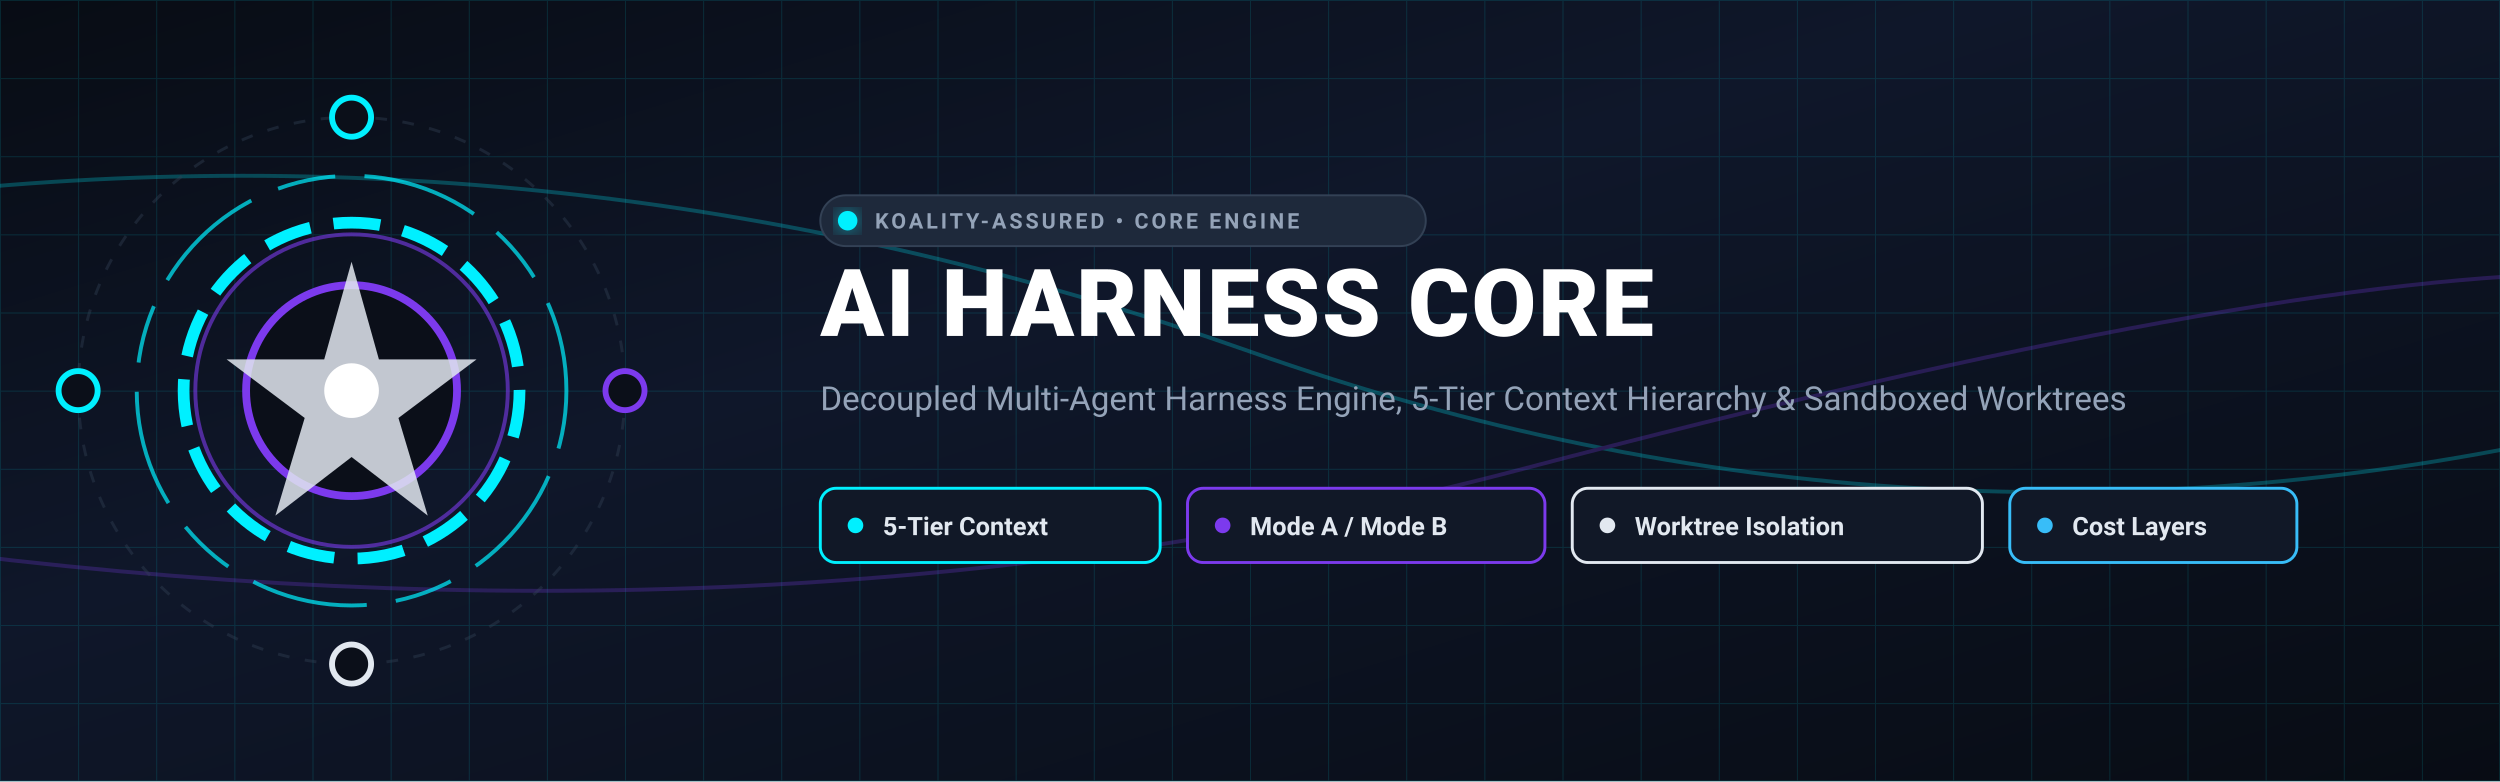
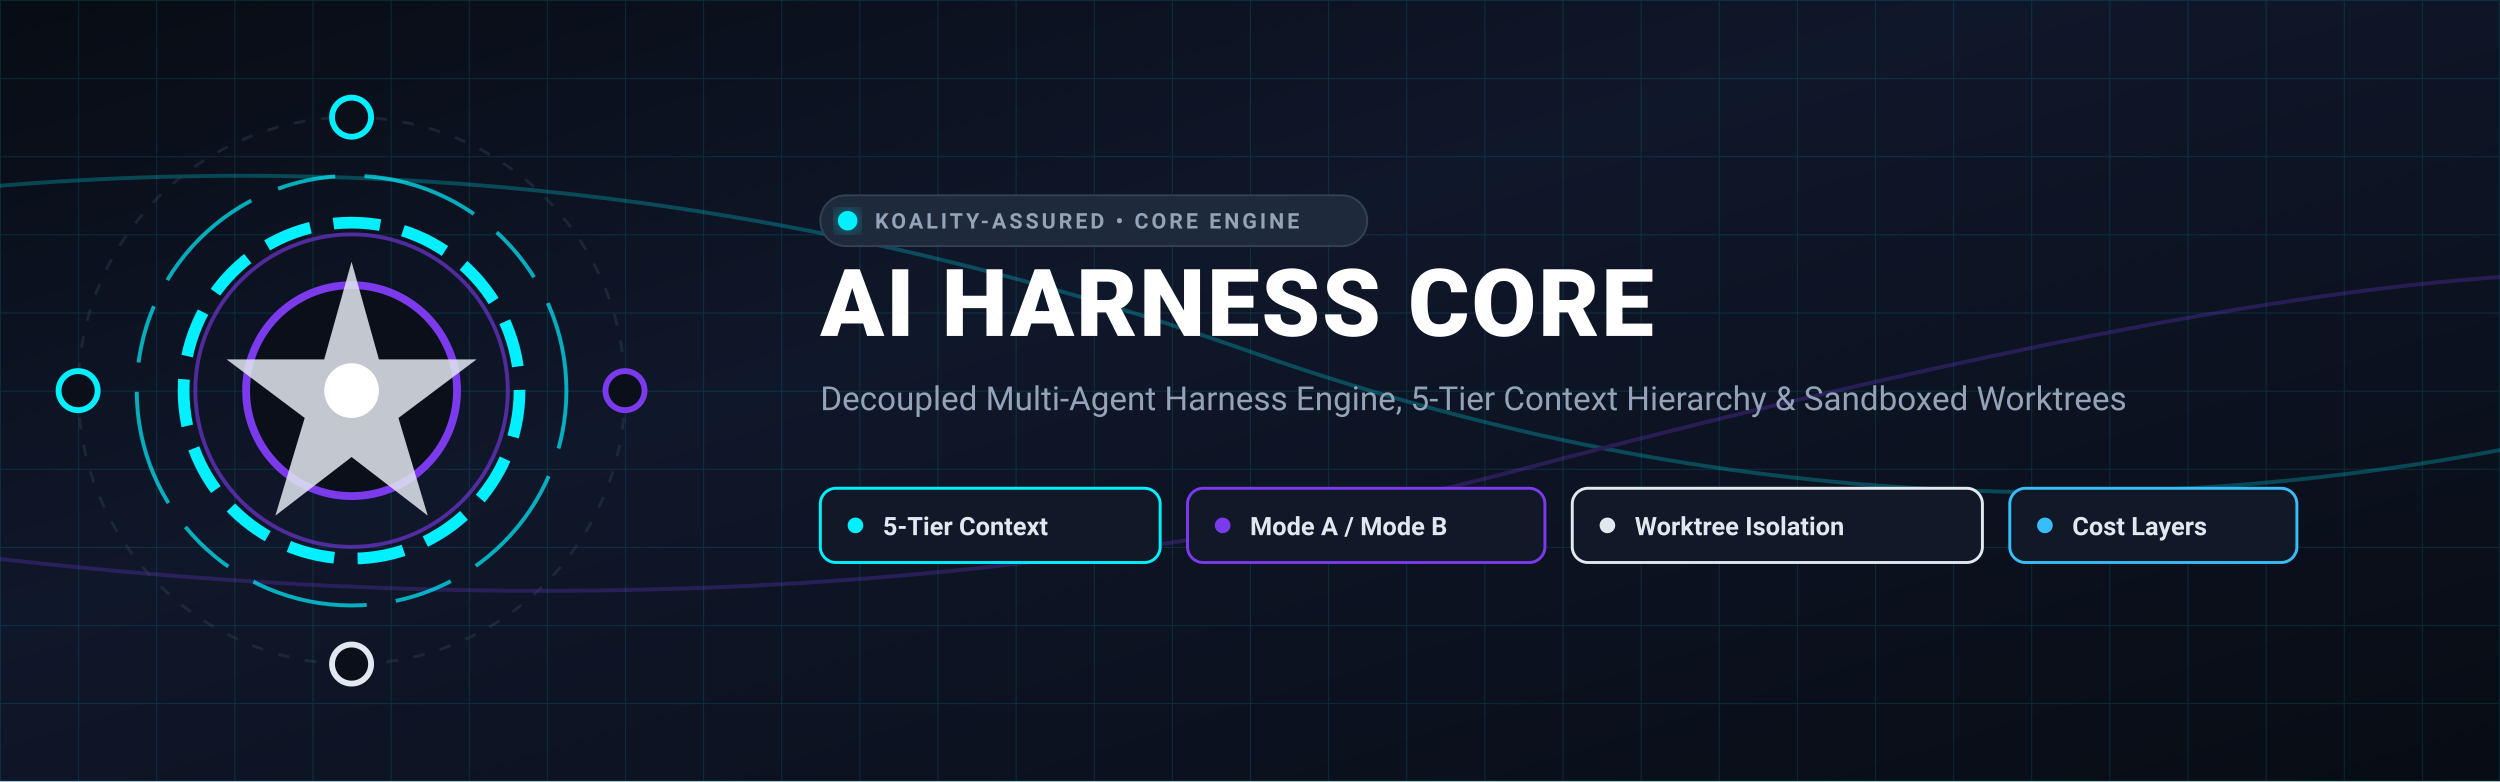
<svg xmlns="http://www.w3.org/2000/svg" viewBox="0 0 1280 400" width="100%" height="100%">
  <defs>
    <linearGradient id="bg" x1="0%" y1="0%" x2="100%" y2="100%">
      <stop offset="0%" stop-color="#080C14" />
      <stop offset="40%" stop-color="#0F172A" />
      <stop offset="100%" stop-color="#080C14" />
    </linearGradient>
    <linearGradient id="accent-cyan" x1="0%" y1="0%" x2="100%" y2="0%">
      <stop offset="0%" stop-color="#00F0FF" />
      <stop offset="100%" stop-color="#7C3AED" />
    </linearGradient>
    <linearGradient id="core-glow" x1="0%" y1="0%" x2="100%" y2="100%">
      <stop offset="0%" stop-color="#00F0FF" />
      <stop offset="50%" stop-color="#7C3AED" />
      <stop offset="100%" stop-color="#E2E8F0" />
    </linearGradient>
    <filter id="glow" x="-20%" y="-20%" width="140%" height="140%">
      <feGaussianBlur stdDeviation="6" result="blur" />
      <feComposite in="SourceGraphic" in2="blur" operator="over" />
    </filter>
  </defs>
  <rect width="1280" height="400" fill="url(#bg)" />
  <g opacity="0.12" stroke="#00F0FF" stroke-width="1">
    <pattern id="grid" width="40" height="40" patternUnits="userSpaceOnUse">
      <path d="M 40 0 L 0 0 0 40" fill="none" />
    </pattern>
    <rect width="1280" height="400" fill="url(#grid)" />
  </g>
  <g opacity="0.25">
    <path d="M -50 100 Q 300 60 640 180 T 1330 220" fill="none" stroke="#00F0FF" stroke-width="2" />
    <path d="M -50 280 Q 400 340 780 240 T 1330 140" fill="none" stroke="#7C3AED" stroke-width="2" />
  </g>
  <g transform="translate(180, 200)">
    <circle cx="0" cy="0" r="140" fill="none" stroke="#334155" stroke-width="1.5" stroke-dasharray="6 8" opacity="0.4" />
    <circle cx="0" cy="0" r="110" fill="none" stroke="#00F0FF" stroke-width="2" stroke-dasharray="30 15 60 15" opacity="0.7" />
    <circle cx="0" cy="0" r="80" fill="none" stroke="#7C3AED" stroke-width="2" opacity="0.6" />
    <circle cx="0" cy="-140" r="10" fill="#0B0F19" stroke="#00F0FF" stroke-width="3" />
    <circle cx="140" cy="0" r="10" fill="#0B0F19" stroke="#7C3AED" stroke-width="3" />
    <circle cx="0" cy="140" r="10" fill="#0B0F19" stroke="#E2E8F0" stroke-width="3" />
    <circle cx="-140" cy="0" r="10" fill="#0B0F19" stroke="#00F0FF" stroke-width="3" />
    <g transform="translate(-256, -256)">
      <circle cx="256" cy="256" r="86" fill="none" stroke="#00F0FF" stroke-width="6" stroke-dasharray="24 12" />
      <circle cx="256" cy="256" r="54" fill="#0B0F19" stroke="#7C3AED" stroke-width="4" />
      <polygon points="256,190 270,240 320,240 280,270 295,320 256,290 217,320 232,270 192,240 242,240" fill="#E2E8F0" opacity="0.85" />
      <circle cx="256" cy="256" r="14" fill="#FFFFFF" />
    </g>
  </g>
  <g transform="translate(420, 100)">
-     <rect x="0" y="0" width="310" height="26" rx="13" fill="#1E293B" stroke="#334155" stroke-width="1" />
+     <rect x="0" y="0" width="280" height="26" rx="13" fill="#1E293B" stroke="#334155" stroke-width="1" />
    <circle cx="14" cy="13" r="5" fill="#00F0FF" filter="url(#glow)" />
    <text x="28" y="17" fill="#94A3B8" font-family="-apple-system, BlinkMacSystemFont, 'Segoe UI', Roboto, sans-serif" font-size="11" font-weight="700" letter-spacing="1.5">KOALITY-ASSURED • CORE ENGINE</text>
    <text x="0" y="72" fill="#FFFFFF" font-family="-apple-system, BlinkMacSystemFont, 'Segoe UI', Roboto, sans-serif" font-size="48" font-weight="900" letter-spacing="1">AI HARNESS CORE</text>
    <text x="0" y="110" fill="#94A3B8" font-family="-apple-system, BlinkMacSystemFont, 'Segoe UI', Roboto, sans-serif" font-size="17" font-weight="400">Decoupled Multi-Agent Harness Engine, 5-Tier Context Hierarchy &amp; Sandboxed Worktrees</text>
    <g transform="translate(0, 150)">
      <g transform="translate(0, 0)">
        <rect x="0" y="0" width="174" height="38" rx="8" fill="#111827" stroke="#00F0FF" stroke-width="1.5" />
        <circle cx="18" cy="19" r="4" fill="#00F0FF" />
        <text x="32" y="24" fill="#E2E8F0" font-family="-apple-system, BlinkMacSystemFont, 'Segoe UI', Roboto, sans-serif" font-size="13" font-weight="600">5-Tier Context</text>
      </g>
      <g transform="translate(188, 0)">
        <rect x="0" y="0" width="183" height="38" rx="8" fill="#111827" stroke="#7C3AED" stroke-width="1.5" />
        <circle cx="18" cy="19" r="4" fill="#7C3AED" />
        <text x="32" y="24" fill="#E2E8F0" font-family="-apple-system, BlinkMacSystemFont, 'Segoe UI', Roboto, sans-serif" font-size="13" font-weight="600">Mode A / Mode B</text>
      </g>
      <g transform="translate(385, 0)">
        <rect x="0" y="0" width="210" height="38" rx="8" fill="#111827" stroke="#E2E8F0" stroke-width="1.5" />
        <circle cx="18" cy="19" r="4" fill="#E2E8F0" />
        <text x="32" y="24" fill="#E2E8F0" font-family="-apple-system, BlinkMacSystemFont, 'Segoe UI', Roboto, sans-serif" font-size="13" font-weight="600">Worktree Isolation</text>
      </g>
      <g transform="translate(609, 0)">
        <rect x="0" y="0" width="147" height="38" rx="8" fill="#111827" stroke="#38BDF8" stroke-width="1.5" />
        <circle cx="18" cy="19" r="4" fill="#38BDF8" />
        <text x="32" y="24" fill="#E2E8F0" font-family="-apple-system, BlinkMacSystemFont, 'Segoe UI', Roboto, sans-serif" font-size="13" font-weight="600">Cost Layers</text>
      </g>
    </g>
  </g>
</svg>
